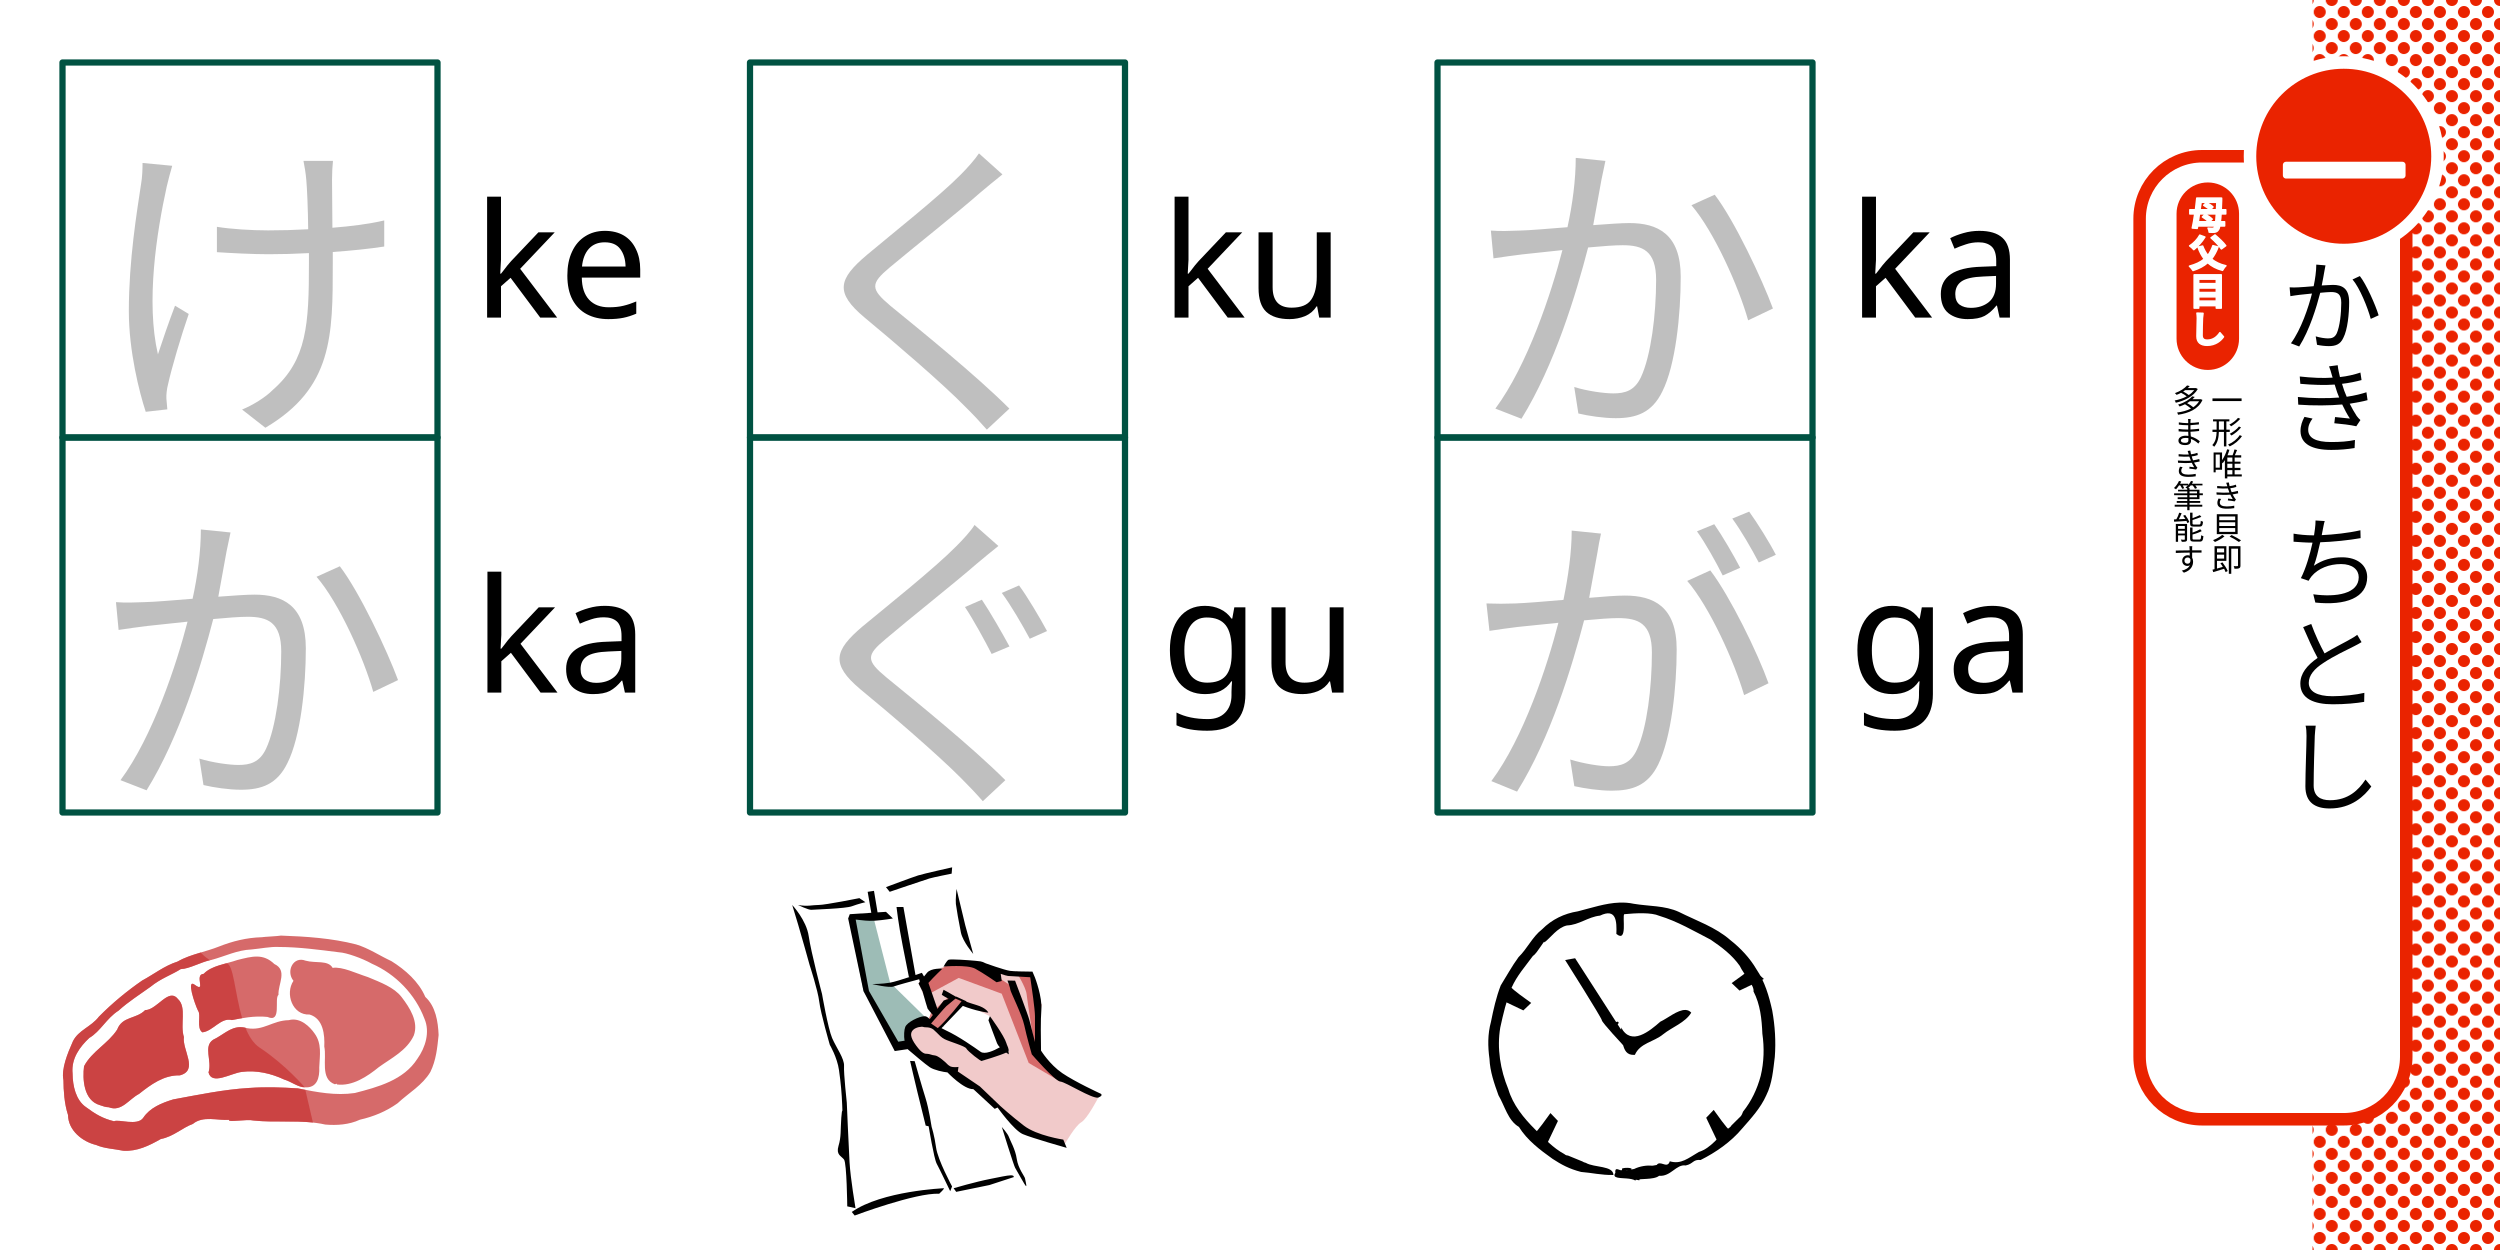
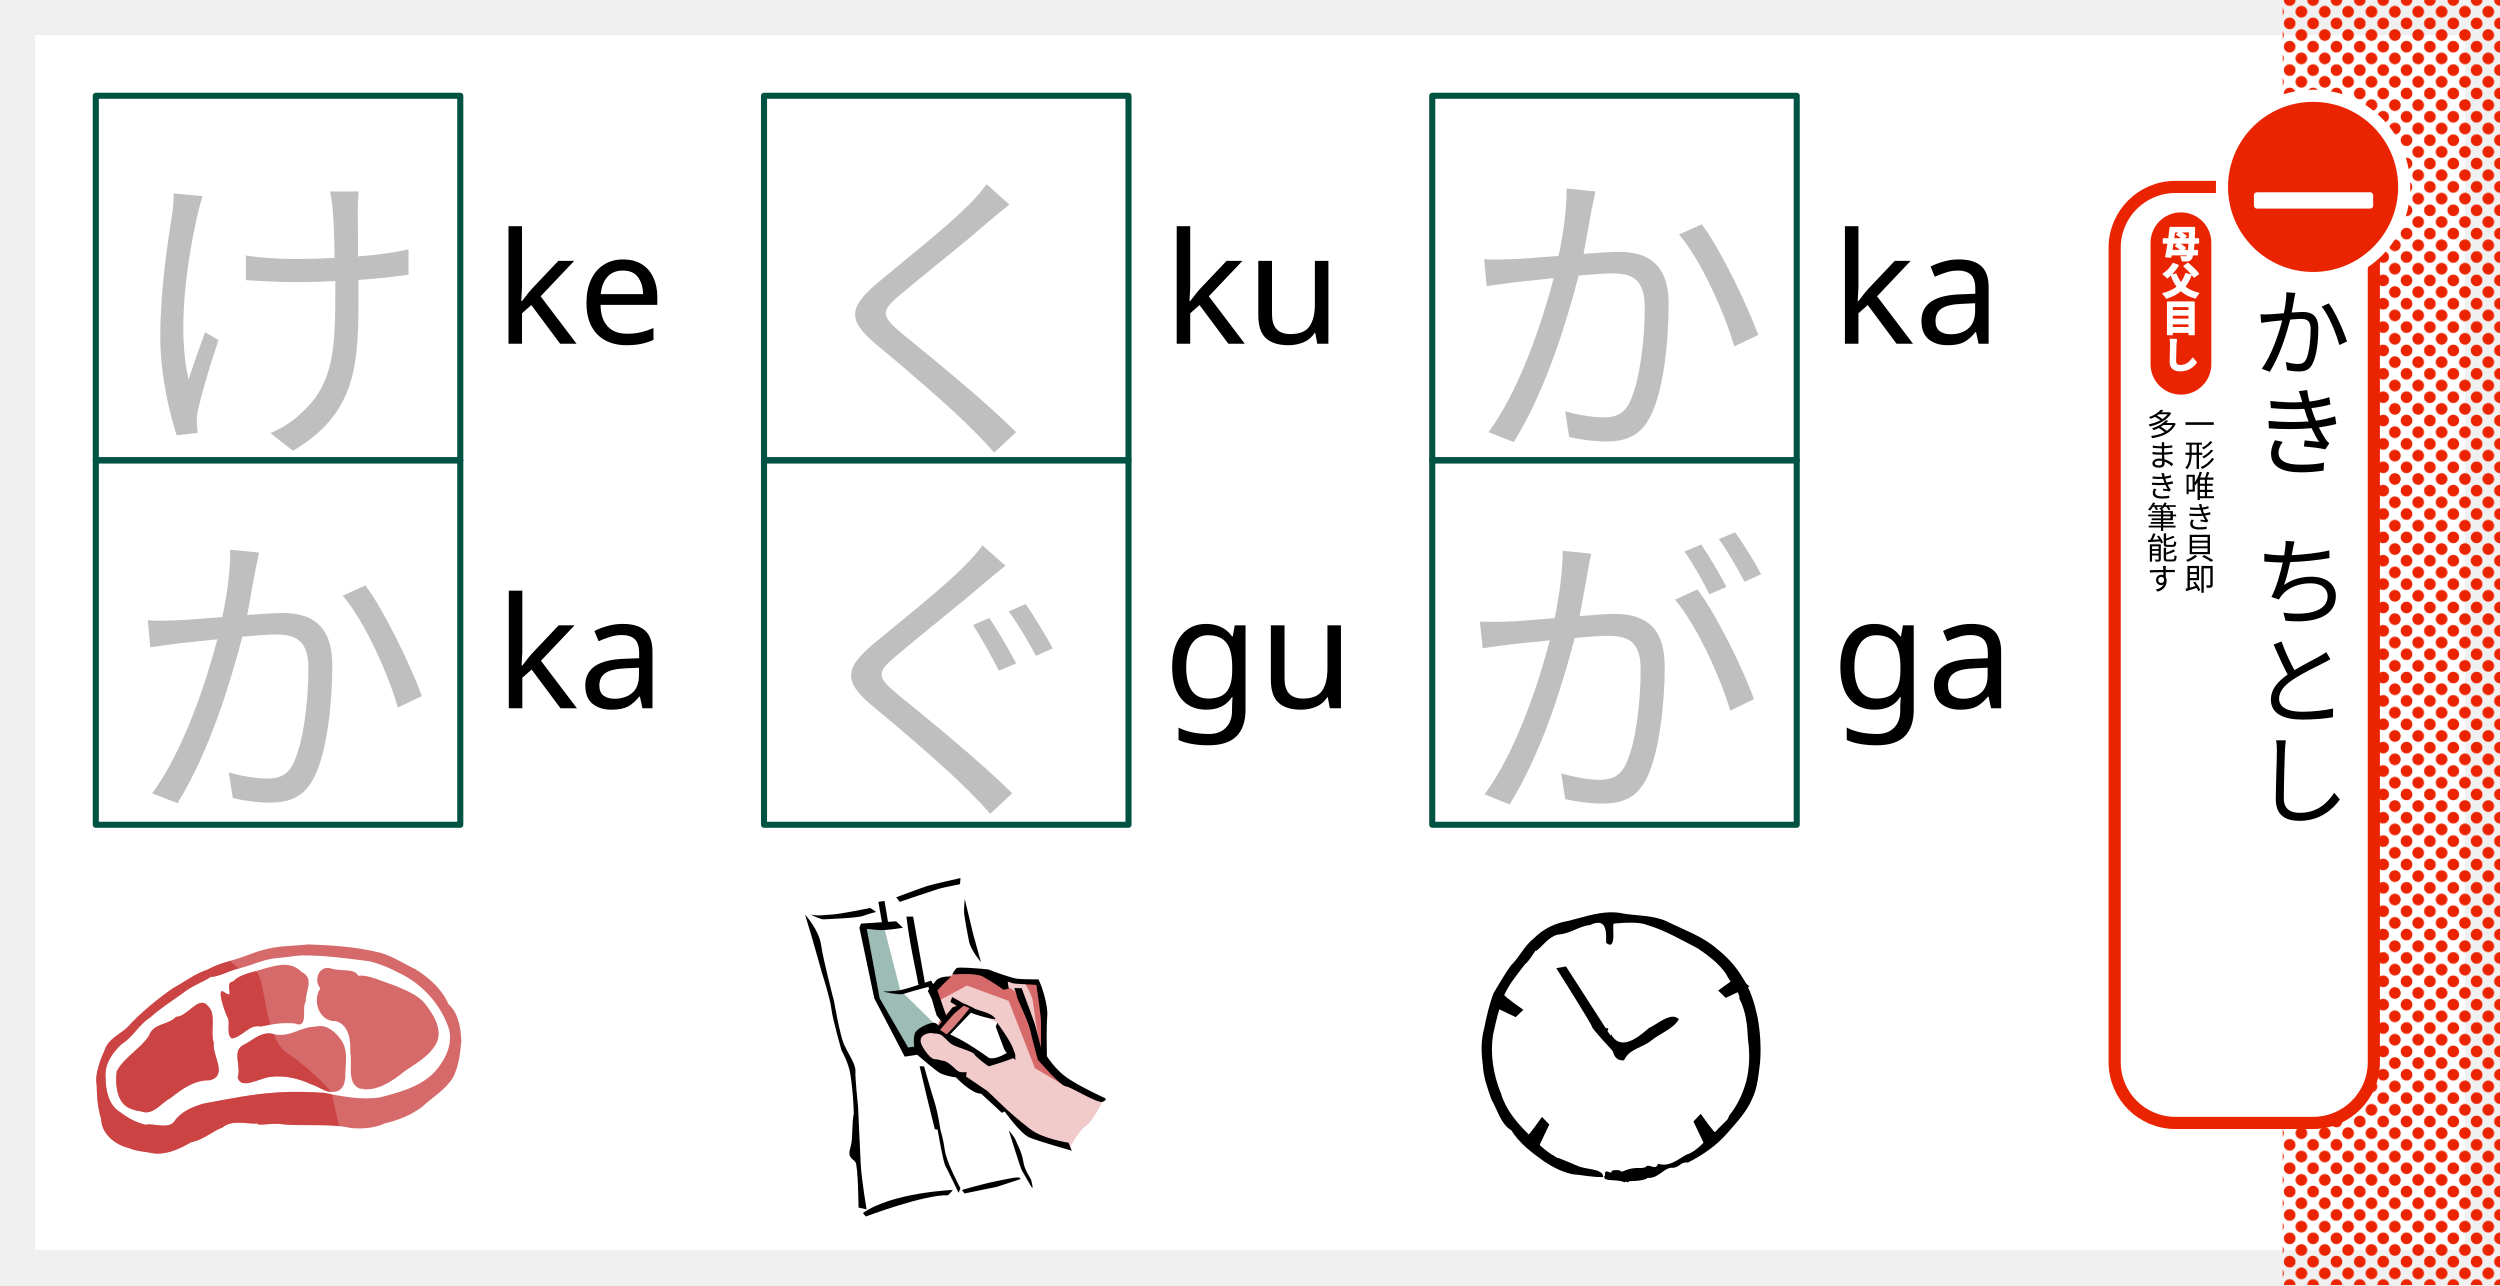
- <svg xmlns="http://www.w3.org/2000/svg" xmlns:xlink="http://www.w3.org/1999/xlink" width="208mm" height="104mm" viewBox="0 0 208 104" version="1.1" id="svg1" xml:space="preserve">
+ <svg xmlns="http://www.w3.org/2000/svg" xmlns:xlink="http://www.w3.org/1999/xlink" width="214mm" height="110mm" viewBox="-3 -3 214 110" version="1.1" id="svg1" xml:space="preserve">
  <defs id="defs1">
    <pattern xlink:href="#halftones" preserveAspectRatio="xMidYMid" id="pattern48" patternTransform="scale(0.2)" x="0" y="0" />
    <pattern patternUnits="userSpaceOnUse" width="10" height="10" preserveAspectRatio="xMidYMid" style="fill:#ea2300" id="halftones" x="0" y="0">
      <g id="fullPattern" style="display:inline" transform="scale(0.1)">
        <circle style="fill-opacity:1;stroke:none;paint-order:markers fill stroke;stop-color:#000000" id="circle10" cx="50" cy="50" r="25" />
        <path id="circle37" style="paint-order:markers fill stroke" d="M 25,0 A 25,25 0 0 1 0,25 25,25 0 0 1 -25,0 25,25 0 0 1 0,-25 25,25 0 0 1 25,0 Z" />
        <path id="circle39" style="paint-order:markers fill stroke" d="M 125,0 A 25,25 0 0 1 100,25 25,25 0 0 1 75,0 25,25 0 0 1 100,-25 25,25 0 0 1 125,0 Z" />
        <path id="circle43" style="paint-order:markers fill stroke" d="M 25,100 A 25,25 0 0 1 0,125 25,25 0 0 1 -25,100 25,25 0 0 1 0,75 25,25 0 0 1 25,100 Z" />
        <path id="circle45" style="paint-order:markers fill stroke" d="m 125,100 a 25,25 0 0 1 -25,25 25,25 0 0 1 -25,-25 25,25 0 0 1 25,-25 25,25 0 0 1 25,25 z" />
      </g>
    </pattern>
    <clipPath clipPathUnits="userSpaceOnUse" id="clipPath52">
      <path id="path52" style="stroke-width:0.1;stroke-linecap:square;paint-order:markers fill stroke;stop-color:#000000" d="m -880.828,-187.298 h 1640.84 v 73.282 h -1640.84 z" />
    </clipPath>
  </defs>
  <g id="layer2">
    <rect style="font-variation-settings:normal;opacity:1;fill:#ffffff;fill-opacity:1;stroke:none;stroke-width:0.13;stroke-linecap:butt;stroke-linejoin:miter;stroke-miterlimit:4;stroke-dasharray:none;stroke-dashoffset:0;stroke-opacity:1" id="rect68" width="208" height="104" x="0" y="0" ry="0" rx="0" />
    <g id="g1" transform="translate(0.5291666,3.000395)">
      <path style="fill:#005242;fill-opacity:0.385;stroke-width:2.696;stroke-linecap:round;paint-order:stroke markers fill" d="m 72.213,73.608 1.317,5.152 2.843,2.786 -1.294,1.26 -0.35,0.779 -0.278,0.781 -3.135,-4.901 -1.212,-6.228 z" id="path656" />
      <path id="path657" style="fill:#c83737;fill-opacity:0.265;stroke-width:1.46;stroke-linecap:round;paint-order:stroke markers fill" d="m 79.46,77.095 c -0.462,0.013 -0.964,0.103 -1.484,0.32 -2.08,0.868 -2.08,1.412 -2.08,1.412 l 1.04,2.423 1.533,-1.39 3.352,1.685 1.565,2.901 -2.223,0.821 -1.4,-1.584 -2.33,-0.749 -0.834,-0.78 -1.141,0.162 -0.757,0.981 1.507,1.624 1.228,0.432 2.466,1.843 2.569,1.946 2.197,1.946 3.411,1.069 c 0,0 0.84,-1.488 1.352,-1.784 0.513,-0.297 1.417,-2.051 1.417,-2.051 0,0 -3.778,-1.836 -4.655,-2.72 -0.201,-0.202 -0.402,-0.59 -0.594,-1.067 l 0.516,-3.94 -0.768,-2.512 -2.028,0.115 -1.108,-0.458 -0.05,0.155 -0.302,-0.183 c 0,0 -1.014,-0.655 -2.399,-0.616 z" />
      <path style="fill:#c83737;fill-opacity:0.651;stroke-width:1.46;stroke-linecap:round;paint-order:stroke markers fill" d="m 76.599,82.155 2.442,-2.199 -0.572,-0.094 -1.533,1.39 z" id="path658" />
      <path id="path659" style="fill:#c83737;fill-opacity:0.651;stroke-width:1.46;stroke-linecap:round;paint-order:stroke markers fill" d="m 81.482,77.148 -3.181,0.124 -1.698,1.174 0.161,1.253 2.473,-1.338 3.577,1.315 1.383,3.549 0.864,2.214 2.629,1.546 -2.109,-2.631 -2.049,-5.371 -1.42,-0.931 -1.47,-0.45 z m 4.099,7.206 0.266,-1.708 0.269,-2.052 -0.768,-2.512 -1.341,-0.248 c 0,0 0.821,1.296 0.878,1.881 0.057,0.585 0.697,4.64 0.697,4.64 z m -6.992,-4.493 -1.87,2.294 0.677,0.635 2.198,-2.49 z" />
      <path id="path660" style="fill:#000000;fill-opacity:1;stroke-width:1.46;stroke-linecap:round;paint-order:stroke markers fill" d="m 78.69,69.161 c 0,0 -2.361,0.526 -2.834,0.675 -0.472,0.148 -2.672,0.972 -2.672,0.972 l 0.31,0.391 c 0,0 2.928,-0.999 3.292,-1.107 0.364,-0.108 1.862,-0.405 1.862,-0.405 z m 0.364,1.795 c 0,0 -0.094,0.918 -0.054,1.255 0.04,0.338 0.256,1.605 0.418,2.374 0.162,0.769 1.026,1.781 1.026,1.781 l -0.661,-2.375 z m -6.868,0.162 -0.526,0.081 0.303,1.745 -1.792,0.117 -0.134,0.357 1.279,6.049 2.244,4.306 0.352,0.675 1.079,-0.16 c 0.015,0.017 0.03,0.032 0.046,0.046 0.382,0.324 1.431,1.221 1.794,1.46 0.363,0.239 1.135,0.401 1.469,0.429 0,0 1.355,1.431 2.156,1.393 l 1.775,1.641 0.239,-0.114 c 0,0 1.345,1.889 2.095,2.214 0.75,0.324 3.654,1.145 3.654,1.145 l -0.282,-0.687 c 0,0 -2.195,-0.324 -3.282,-1.164 -1.088,-0.84 -1.946,-1.622 -1.946,-1.622 l -1.695,-1.62 c -0.011,-0.013 -0.023,-0.021 -0.023,-0.021 l -1.828,-1.239 0.053,-0.383 c 0,0 -0.4,0.076 -0.687,-0.046 l -0.172,-0.116 c -0.258,-0.277 -0.84,-0.773 -1.107,-0.792 -0.267,-0.019 -0.429,-0.134 -0.63,-0.134 -0.2,0 -0.42,-3.3e-5 -0.926,-0.687 -0.506,-0.687 -0.506,-1.05 -0.258,-1.298 0.248,-0.248 0.754,-0.305 0.868,-0.248 0.114,0.057 0.496,-0.038 0.811,0.2 l 0.315,0.291 c 0.183,0.187 0.368,0.385 0.629,0.52 0.407,0.21 1.717,0.573 1.813,0.782 0.095,0.21 1.25,1.126 1.288,1.03 0.001,-4.2e-4 1.48,-0.441 2.025,-0.693 0.128,0.089 0.219,0.144 0.219,0.144 0,0 -0.002,-0.079 -0.034,-0.252 0.007,-0.007 0.011,-0.013 0.013,-0.019 0.041,-0.133 -0.092,-0.442 -0.157,-0.579 -0.006,-0.022 -0.013,-0.045 -0.02,-0.068 -0.19,-0.646 -1.375,-2.255 -1.375,-2.255 l -0.121,0.339 c 0,0 0.54,1.479 0.715,1.916 0.045,0.111 0.13,0.226 0.233,0.334 -0.509,0.288 -1.249,0.621 -1.603,0.373 h -1.16e-4 c -0.497,-0.353 -1.815,-1.287 -2.88,-1.778 -0.136,-0.063 -0.258,-0.125 -0.369,-0.187 l 0.133,-0.139 c 0.023,0.025 0.036,0.04 0.036,0.04 0,0 -0.007,-0.02 -0.019,-0.057 l 1.623,-1.698 c 0.115,0.046 0.233,0.09 0.352,0.131 1.106,0.378 1.768,0.432 1.768,0.432 0,0 -0.135,-0.381 -0.985,-0.634 -0.331,-0.099 -0.616,-0.192 -0.856,-0.281 l 0.03,-0.025 -0.861,-0.396 -0.033,0.01 C 78.681,79.726 77.976,79.348 77.976,79.348 l -0.15,0.418 c 0,0 0.221,0.149 0.57,0.347 l -0.405,0.127 -0.526,0.7 c -0.057,-0.165 -0.111,-0.321 -0.158,-0.454 -0.164,-0.467 -0.438,-1.26 -0.592,-1.708 0.486,-0.55 1.164,-1.183 1.164,-1.183 0,0 -0.933,-0.081 -1.282,0.343 -0.084,0.102 -0.168,0.207 -0.248,0.306 l -0.178,-0.306 c 0,0 -0.217,0.077 -0.531,0.184 l -1.006,-5.661 h -0.573 c 0,0 0.153,1.412 0.515,3.225 0.363,1.813 0.515,2.595 0.515,2.595 l 0.08,-0.003 c -0.598,0.198 -1.306,0.42 -1.645,0.48 -0.649,0.114 -1.488,0.115 -1.488,0.115 0,0 1.412,0.343 1.794,0.2 0.27,-0.101 1.448,-0.422 2.114,-0.601 0.016,0.059 0.036,0.13 0.058,0.21 -0.069,0.089 -0.111,0.144 -0.111,0.144 l 0.336,0.664 c 0.185,0.657 0.383,1.352 0.418,1.426 0.025,0.053 0.21,0.273 0.436,0.531 l -0.259,0.346 c -0.164,-0.158 -0.276,-0.254 -0.453,-0.246 -0.429,0.019 -1.422,0.487 -1.584,0.897 -0.093,0.235 -0.123,0.715 -0.06,1.142 l -0.521,0.083 -2.437,-4.222 -1.105,-5.938 c 0.479,0.062 1.125,0.128 1.548,0.099 0.742,-0.052 1.546,-0.191 1.546,-0.191 l -0.574,-0.553 -0.7,0.045 z m -1.214,0.607 c 0,0 -2.834,0.567 -3.373,0.567 -0.54,0 -0.931,0.149 -1.741,0 0,0 0.891,0.431 1.12,0.404 0.229,-0.027 2.834,-0.095 3.373,-0.297 0.54,-0.202 1.12,-0.337 1.12,-0.337 z m -5.59,0.567 c 0,0 0.305,1.03 0.496,1.641 0.191,0.611 0.954,3.359 0.954,3.359 0,0 0.687,2.099 0.802,3.053 0.114,0.954 0.878,3.588 0.878,3.588 0,0 0.611,1.031 0.763,2.099 0.153,1.069 0.229,1.947 0.267,2.901 0.038,0.954 4.8e-5,-9.2e-5 -0.076,1.069 -0.076,1.069 2.7e-5,1.565 -0.229,2.328 -0.229,0.763 0.229,0.84 0.458,1.145 0.229,0.305 0.267,3.893 0.267,3.893 l 0.687,0.153 c 0,0 -0.42,-2.481 -0.496,-3.817 -0.076,-1.336 -0.229,-4.962 -0.229,-4.962 0,0 -0.267,-2.443 -0.229,-3.053 0.038,-0.611 -0.649,-1.527 -0.992,-2.324 -0.343,-0.797 -0.84,-3.668 -0.84,-3.668 0,0 -0.916,-3.473 -1.107,-4.809 -0.191,-1.336 -1.374,-2.595 -1.374,-2.595 z m 13.418,4.535 c -0.218,-0.003 -0.373,0.004 -0.413,0.026 -0.162,0.086 -0.41,0.563 -0.41,0.563 0,0 1.966,-0.175 2.624,0.175 0.658,0.35 1.784,1.132 1.784,1.132 l 0.429,-0.105 -0.084,-0.596 c 0.279,0.096 0.531,0.176 0.589,0.176 0.104,0 1.247,0.07 1.867,0.109 0.131,0.871 0.395,2.693 0.395,3.24 v 2.148 c -0.189,-0.723 -0.421,-1.614 -0.467,-1.823 -0.08,-0.364 -1.189,-3.279 -1.189,-3.279 l -0.634,-0.014 c 0,0 0.24,0.621 0.24,0.769 0,0.148 0.974,2.07 1.163,2.969 0.189,0.899 0.621,2.402 0.621,2.402 0,0 1.916,2.226 2.375,2.267 0.459,0.04 2.618,1.444 3.158,1.336 0.54,-0.229 0.121,-0.364 0.121,-0.364 0,0 -2.051,-0.945 -3.117,-1.673 -1.065,-0.728 -1.767,-1.876 -1.768,-1.877 -0.018,-0.902 -0.04,-2.591 0.027,-3.372 0.094,-1.093 -0.531,-2.704 -0.531,-2.704 v -1.18e-4 l -0.21,-0.496 c 0,0 -0.101,1.85e-4 -0.257,-8.4e-4 -0.425,-0.003 -1.262,-0.014 -1.604,-0.06 -0.467,-0.063 -2.028,-0.626 -2.028,-0.626 -0.16,-0.084 -0.308,-0.145 -0.424,-0.162 -0.386,-0.057 -1.605,-0.152 -2.258,-0.16 z m 0.171,3.254 0.502,0.219 c 0,0 -1.22,1.572 -1.977,2.24 l -0.56,-0.384 c 0,0 1.14,-1.331 1.268,-1.446 0.128,-0.115 0.766,-0.628 0.766,-0.628 z m -3.781,5.188 c 0,0 0.439,1.908 0.611,2.595 0.172,0.687 0.687,2.786 0.687,2.786 l 0.248,0.057 c 3.42e-4,0.002 0.439,2.691 0.668,3.11 0.229,0.42 1.124,2.29 1.124,2.29 l 0.155,-0.398 c 0,0 -1.187,-2.193 -1.329,-3.225 -0.142,-1.032 -0.37,-1.72 -0.37,-1.72 0,0 -0.229,-1.527 -0.515,-2.424 -0.286,-0.897 -0.897,-3.053 -0.897,-3.053 z m 7.633,5.496 c 0,0 1.011,3.263 1.107,3.397 0.095,0.134 0.859,1.565 0.916,1.527 0.057,-0.038 -0.076,-0.496 -0.095,-0.649 -0.019,-0.153 -0.573,-0.821 -0.687,-1.622 -0.114,-0.801 -0.553,-1.527 -0.649,-1.813 -0.095,-0.286 -0.592,-0.84 -0.592,-0.84 z m 0.728,4.022 c -0.314,0.008 -0.893,0.144 -1.677,0.296 -1.255,0.243 -3.063,0.777 -3.063,0.777 l 0.216,0.302 2.766,-0.567 c 0.472,-0.148 2.024,-0.661 2.024,-0.661 0.015,-0.111 -0.078,-0.152 -0.266,-0.148 z m -5.537,1.073 c 0,0 -5.164,0.211 -7.677,1.975 l 0.243,0.297 c 0,0 5.087,-1.91 7.033,-1.814 0.401,-0.363 0.401,-0.458 0.401,-0.458 z" />
    </g>
    <path style="fill:#c83636;fill-opacity:0.741;stroke-width:0.465" d="m 16.835,85.891 c 0.88,-0.089 1.538,-1.264 2.461,-1.021 0.806,-0.16 1.868,-0.376 2.955,-0.261 1.225,0.538 0.539,-1.539 0.92,-1.84 -0.053,-0.883 0.781,-2.033 -0.344,-2.562 -0.939,-0.905 -1.854,-0.639 -3.074,-0.336 -0.967,0.338 -2.157,0.465 -2.812,1.153 -0.816,0.042 0.252,1.638 -0.743,0.907 -0.71,-0.531 -0.008,1.576 0.285,2.173 0.263,0.325 -0.161,1.44 0.352,1.786 z m 11.192,4.336 c 1.306,0.164 2.536,-0.665 3.496,-1.445 1.033,-0.747 2.331,-1.376 2.907,-2.634 0.414,-1.135 -0.335,-2.305 -1.022,-3.198 -0.622,-0.806 -1.752,-1.218 -2.797,-1.656 -0.946,-0.296 -2.129,-0.892 -2.935,-0.766 -0.383,-0.673 -1.417,-0.363 -2.255,-0.601 -1.025,-0.398 -1.652,0.884 -1.005,1.676 -0.72,1.079 -0.079,2.883 1.342,2.806 1.146,0.338 1.268,1.701 1.222,2.667 0.221,1.019 -0.365,2.685 0.876,3.135 6.3e-4,0.029 0.228,-0.122 0.17,0.016 z m -2.67,0.238 c 1.018,0.078 1.245,-0.791 1.206,-1.672 0.046,-1.03 0.226,-1.975 -0.4,-2.821 -0.347,-0.499 -1.155,-1.365 -2.135,-1.095 -1.37,0.027 -2.099,0.91 -3.474,0.668 -1.182,-0.371 -1.887,0.527 -2.814,0.956 -0.859,0.557 -0.077,1.761 -0.392,2.724 0.271,1.095 1.863,0.064 2.776,-0.043 1.223,-0.158 2.433,0.128 3.521,0.636 0.584,0.17 1.168,0.649 1.71,0.647 z M 9.05,92.124 c 1.056,0.418 1.685,-0.684 2.519,-1.11 1.004,-0.792 2.054,-1.571 3.397,-1.543 1.576,-0.419 0.186,-2.111 0.334,-3.189 -0.33,-1.029 0.247,-2.463 -0.478,-3.144 -0.788,-1.028 -1.747,0.901 -2.749,0.904 -0.727,0.754 -1.903,0.494 -2.325,1.623 -0.75,1.158 -2.121,1.82 -2.756,3.047 -0.136,1.037 -0.049,2.857 1.327,3.239 0.235,0.087 0.477,0.171 0.731,0.174 z m 0.44,1.165 C 8.583,93.069 7.958,92.715 7.129,92.094 6.314,91.517 6.047,90.358 6.039,89.319 5.915,88.062 6.644,87.096 7.427,86.358 8.366,85.807 8.857,84.724 9.864,84.084 10.683,83.337 11.657,82.727 12.521,82.103 c 0.857,-0.702 1.771,-0.998 2.516,-1.473 0.724,-0.017 1.755,-0.628 2.555,-0.764 1.147,-0.308 2.141,-0.822 3.325,-0.87 0.764,-0.067 1.569,-0.245 2.28,-0.208 1.678,0.004 3.356,0.234 5.024,0.444 0.6,0.03 1.914,0.496 2.716,0.946 1.985,0.872 3.614,2.552 4.376,4.576 0.476,1.094 0.094,2.384 -0.589,3.339 -1.133,1.777 -3.288,2.351 -5.2,2.845 -1.592,0.237 -3.178,-0.069 -4.739,-0.386 -1.323,-0.087 -2.696,-0.134 -4.056,-0.035 -2.13,0.127 -4.225,0.569 -6.319,0.954 -0.946,0.288 -1.939,0.691 -2.488,1.524 -0.477,0.718 -2.065,0.091 -2.432,0.294 z m 0.764,2.452 c 1.155,0.074 2.157,-0.426 3.13,-0.977 1.024,-0.186 1.809,-0.949 2.66,-1.254 0.852,-0.704 2.066,-0.27 3.014,-0.34 -0.145,0.241 1.485,-0.08 2.043,0.058 1.985,0.21 3.997,-0.104 5.96,0.335 0.938,0.082 1.976,0.018 2.885,-0.404 1.135,-0.258 2.181,-0.688 3.132,-1.366 0.923,-0.864 2.075,-1.498 2.733,-2.613 0.47,-0.977 0.568,-1.958 0.682,-3.065 -0.048,-1.114 -0.242,-2.381 -1.108,-3.171 -0.538,-1.266 -1.657,-2.252 -2.819,-2.978 -0.978,-0.451 -1.868,-1.068 -2.929,-1.389 -2.043,-0.524 -4.161,-0.661 -6.264,-0.736 -0.225,0.049 -1.39,0.098 -1.595,0.136 -1.255,0.035 -2.424,0.326 -3.586,0.785 -1.056,0.424 -2.404,0.648 -3.428,1.243 -1.08,0.343 -1.981,1.063 -2.942,1.578 -1.279,0.884 -2.49,1.887 -3.589,2.999 -0.65,0.855 -1.695,1.111 -2.164,2.046 -0.461,1.036 -0.98,2.32 -0.791,3.234 0.005,0.836 0.071,1.966 0.382,2.907 0.016,1.281 1.189,2.217 2.336,2.492 0.691,0.303 1.499,0.322 2.258,0.48 z" id="path671" />
    <path id="path673" style="fill:#c83636;fill-opacity:0.741;stroke-width:1.253;stroke-linecap:round;paint-order:stroke markers fill" d="m 16.697,79.25 c -0.674,0.202 -1.355,0.42 -1.933,0.756 -1.08,0.343 -1.981,1.063 -2.942,1.578 -1.279,0.884 -2.49,1.887 -3.589,2.999 -0.65,0.855 -1.695,1.111 -2.164,2.046 -0.461,1.036 -0.98,2.32 -0.791,3.234 0.005,0.836 0.071,1.966 0.382,2.907 0.016,1.281 1.189,2.217 2.336,2.492 0.691,0.303 1.499,0.322 2.258,0.48 1.155,0.074 2.157,-0.426 3.13,-0.977 1.024,-0.186 1.809,-0.949 2.66,-1.254 0.852,-0.704 2.066,-0.27 3.014,-0.34 -0.145,0.241 1.485,-0.08 2.043,0.058 1.641,0.174 3.3,-0.011 4.935,0.168 l -0.63,-2.719 c -0.208,-0.04 -0.415,-0.082 -0.622,-0.124 -1.323,-0.087 -2.696,-0.134 -4.056,-0.035 -2.13,0.127 -4.225,0.569 -6.32,0.954 -0.946,0.288 -1.939,0.691 -2.488,1.523 -0.477,0.718 -2.065,0.091 -2.432,0.294 C 8.583,93.069 7.958,92.715 7.129,92.094 6.315,91.517 6.047,90.358 6.039,89.319 5.915,88.062 6.644,87.096 7.427,86.358 8.366,85.807 8.857,84.724 9.864,84.084 c 0.818,-0.748 1.793,-1.357 2.656,-1.981 0.857,-0.702 1.771,-0.998 2.516,-1.473 0.687,-0.016 1.652,-0.568 2.433,-0.74 C 17.017,79.611 16.697,79.25 16.697,79.25 Z m 2.131,0.902 c -0.02,-6e-6 -0.04,0.003 -0.06,0.008 -0.015,0.004 -0.031,0.008 -0.046,0.013 -0.681,0.187 -1.347,0.397 -1.78,0.852 -0.816,0.042 0.252,1.638 -0.743,0.907 -0.71,-0.531 -0.009,1.576 0.285,2.173 0.263,0.325 -0.161,1.44 0.352,1.786 0.88,-0.089 1.538,-1.264 2.461,-1.021 0.26,-0.052 0.547,-0.109 0.853,-0.159 -0.617,-2.074 -0.714,-4.558 -1.321,-4.558 z m -4.546,2.684 c -0.669,0.025 -1.426,1.203 -2.209,1.205 -0.727,0.754 -1.903,0.494 -2.325,1.623 -0.75,1.158 -2.121,1.82 -2.756,3.047 -0.136,1.037 -0.048,2.857 1.327,3.238 0.235,0.087 0.477,0.171 0.731,0.174 1.056,0.418 1.685,-0.684 2.519,-1.11 1.004,-0.792 2.054,-1.571 3.397,-1.543 1.576,-0.419 0.186,-2.112 0.334,-3.189 -0.33,-1.029 0.246,-2.463 -0.478,-3.144 -0.172,-0.225 -0.353,-0.308 -0.54,-0.301 z m 5.747,2.622 c -0.883,-0.012 -1.507,0.682 -2.288,1.044 -0.859,0.557 -0.077,1.761 -0.392,2.724 0.271,1.095 1.863,0.064 2.776,-0.043 1.223,-0.158 2.433,0.128 3.521,0.636 0.584,0.17 1.168,0.649 1.71,0.647 -2.84e-4,-3.4e-4 -1.587,-1.878 -3.748,-3.302 -0.52,-0.343 -0.898,-0.944 -1.185,-1.654 -0.138,-0.034 -0.269,-0.05 -0.396,-0.051 z" />
  </g>
  <g id="layer1">
    <text xml:space="preserve" style="font-style:normal;font-variant:normal;font-weight:normal;font-stretch:normal;font-size:26.458px;line-height:1.5;font-family:'Source Han Sans K VF';-inkscape-font-specification:'Source Han Sans K VF';text-decoration-color:#000000;letter-spacing:0px;word-spacing:-3.572px;white-space:pre;opacity:1;fill:#000000;stroke:#a9a9a9;stroke-width:0.5;stroke-linecap:square;stroke-linejoin:round" x="3.338" y="93.921" id="text3">
-       <tspan id="tspan3" style="font-style:normal;font-variant:normal;font-weight:normal;font-stretch:normal;font-size:26.458px;font-family:'Source Han Sans K VF';-inkscape-font-specification:'Source Han Sans K VF';fill:#000000;stroke:none;stroke-width:0.5" x="3.338" y="93.921" />
+       <tspan id="tspan3" style="font-style:normal;font-variant:normal;font-weight:normal;font-stretch:normal;font-size:26.458px;font-family:'Source Han Sans K VF';-inkscape-font-specification:'Source Han Sans K VF';fill:#000000;stroke:none;stroke-width:0.5" x="3.338" y="121.367" />
    </text>
    <text xml:space="preserve" style="font-weight:bold;font-size:26.458px;line-height:1.5;font-family:Tahoma;-inkscape-font-specification:'Tahoma Bold';text-decoration-color:#000000;letter-spacing:0px;word-spacing:-3.572px;white-space:pre;opacity:0.5;fill:#808080;stroke:#a9a9a9;stroke-width:0.5;stroke-linecap:square;stroke-linejoin:round" x="64.778" y="34.028" id="text8">
      <tspan id="tspan8" style="font-style:normal;font-variant:normal;font-weight:normal;font-stretch:normal;font-size:26.458px;font-family:linzklar_cumamuka;-inkscape-font-specification:linzklar_cumamuka;stroke:none;stroke-width:0.5" x="64.778" y="34.028">く</tspan>
    </text>
    <text xml:space="preserve" style="font-weight:bold;font-size:26.458px;line-height:1.5;font-family:Tahoma;-inkscape-font-specification:'Tahoma Bold';text-decoration-color:#000000;letter-spacing:0px;word-spacing:-3.572px;white-space:pre;opacity:0.5;fill:#808080;stroke:#a9a9a9;stroke-width:0.5;stroke-linecap:square;stroke-linejoin:round" x="64.786" y="64.942" id="text10">
      <tspan id="tspan10" style="font-style:normal;font-variant:normal;font-weight:normal;font-stretch:normal;font-size:26.458px;font-family:linzklar_cumamuka;-inkscape-font-specification:linzklar_cumamuka;stroke:none;stroke-width:0.5" x="64.786" y="64.942">ぐ</tspan>
    </text>
    <text xml:space="preserve" style="font-weight:bold;font-size:13.229px;line-height:1.5;font-family:Tahoma;-inkscape-font-specification:'Tahoma Bold';text-decoration-color:#000000;letter-spacing:0px;word-spacing:-3.572px;white-space:pre;fill:#808080;stroke:#a9a9a9;stroke-width:0.5;stroke-linecap:square;stroke-linejoin:round" x="96.601" y="26.428" id="text12">
      <tspan id="tspan12" style="font-style:normal;font-variant:normal;font-weight:normal;font-stretch:normal;font-size:13.229px;font-family:linzklar_rounded;-inkscape-font-specification:linzklar_rounded;fill:#000000;stroke:none;stroke-width:0.5" x="96.601" y="26.428">ku</tspan>
    </text>
    <text xml:space="preserve" style="font-weight:bold;font-size:13.229px;line-height:1.5;font-family:Tahoma;-inkscape-font-specification:'Tahoma Bold';text-decoration-color:#000000;letter-spacing:0px;word-spacing:-3.572px;white-space:pre;fill:#808080;stroke:#a9a9a9;stroke-width:0.5;stroke-linecap:square;stroke-linejoin:round" x="96.601" y="57.627" id="text13">
      <tspan id="tspan13" style="font-style:normal;font-variant:normal;font-weight:normal;font-stretch:normal;font-size:13.229px;font-family:linzklar_rounded;-inkscape-font-specification:linzklar_rounded;fill:#000000;stroke:none;stroke-width:0.5" x="96.601" y="57.627">gu</tspan>
    </text>
    <text xml:space="preserve" style="font-weight:bold;font-size:26.458px;line-height:1.5;font-family:Tahoma;-inkscape-font-specification:'Tahoma Bold';text-decoration-color:#000000;letter-spacing:0px;word-spacing:-3.572px;white-space:pre;opacity:0.5;fill:#808080;stroke:#a9a9a9;stroke-width:0.5;stroke-linecap:square;stroke-linejoin:round" x="7.578" y="34.028" id="text15">
      <tspan id="tspan15" style="font-style:normal;font-variant:normal;font-weight:normal;font-stretch:normal;font-size:26.458px;font-family:linzklar_cumamuka;-inkscape-font-specification:linzklar_cumamuka;stroke:none;stroke-width:0.5" x="7.578" y="34.028">け</tspan>
    </text>
    <rect style="fill:none;stroke:#005242;stroke-width:0.52;stroke-linecap:square;stroke-linejoin:round;stroke-dasharray:none;stroke-opacity:1" id="rect15" width="31.2" height="31.2" x="5.2" y="5.2" />
    <text xml:space="preserve" style="font-weight:bold;font-size:26.458px;line-height:1.5;font-family:Tahoma;-inkscape-font-specification:'Tahoma Bold';text-decoration-color:#000000;letter-spacing:0px;word-spacing:-3.572px;white-space:pre;opacity:0.5;fill:#808080;stroke:#a9a9a9;stroke-width:0.5;stroke-linecap:square;stroke-linejoin:round" x="7.585" y="64.942" id="text17">
      <tspan id="tspan17" style="font-style:normal;font-variant:normal;font-weight:normal;font-stretch:normal;font-size:26.458px;font-family:linzklar_cumamuka;-inkscape-font-specification:linzklar_cumamuka;stroke:none;stroke-width:0.5" x="7.585" y="64.942">か</tspan>
    </text>
    <text xml:space="preserve" style="font-weight:bold;font-size:13.229px;line-height:1.5;font-family:Tahoma;-inkscape-font-specification:'Tahoma Bold';text-decoration-color:#000000;letter-spacing:0px;word-spacing:-3.572px;white-space:pre;fill:#808080;stroke:#a9a9a9;stroke-width:0.5;stroke-linecap:square;stroke-linejoin:round" x="39.401" y="26.428" id="text19">
      <tspan id="tspan19" style="font-style:normal;font-variant:normal;font-weight:normal;font-stretch:normal;font-size:13.229px;font-family:linzklar_rounded;-inkscape-font-specification:linzklar_rounded;fill:#000000;stroke:none;stroke-width:0.5" x="39.401" y="26.428">ke</tspan>
    </text>
    <text xml:space="preserve" style="font-weight:bold;font-size:13.229px;line-height:1.5;font-family:Tahoma;-inkscape-font-specification:'Tahoma Bold';text-decoration-color:#000000;letter-spacing:0px;word-spacing:-3.572px;white-space:pre;fill:#808080;stroke:#a9a9a9;stroke-width:0.5;stroke-linecap:square;stroke-linejoin:round" x="39.428" y="57.627" id="text20">
      <tspan id="tspan20" style="font-style:normal;font-variant:normal;font-weight:normal;font-stretch:normal;font-size:13.229px;font-family:linzklar_rounded;-inkscape-font-specification:linzklar_rounded;fill:#000000;stroke:none;stroke-width:0.5" x="39.428" y="57.627">ka</tspan>
    </text>
-     <rect style="fill:url(#pattern48);fill-opacity:1;stroke:none;stroke-width:0.52;stroke-linecap:square;stroke-linejoin:round;stroke-dasharray:none;stroke-opacity:1" id="rect28" width="15.6" height="104" x="192.4" y="0" />
+     <rect style="fill:url(#pattern48);fill-opacity:1;stroke:none;stroke-width:0.52;stroke-linecap:square;stroke-linejoin:round;stroke-dasharray:none;stroke-opacity:1" id="rect28" width="18.6" height="110" x="192.4" y="-3" />
    <rect style="fill:none;stroke:#005242;stroke-width:0.52;stroke-linecap:square;stroke-linejoin:round;stroke-dasharray:none;stroke-opacity:1" id="rect4" width="31.2" height="31.2" x="5.2" y="36.4" />
    <rect style="fill:none;stroke:#005242;stroke-width:0.52;stroke-linecap:square;stroke-linejoin:round;stroke-dasharray:none;stroke-opacity:1" id="rect6" width="31.2" height="31.2" x="62.4" y="5.2" />
    <rect style="fill:none;stroke:#005242;stroke-width:0.52;stroke-linecap:square;stroke-linejoin:round;stroke-dasharray:none;stroke-opacity:1" id="rect7" width="31.2" height="31.2" x="62.4" y="36.4" />
    <text xml:space="preserve" style="font-weight:bold;font-size:26.458px;line-height:1.5;font-family:Tahoma;-inkscape-font-specification:'Tahoma Bold';text-decoration-color:#000000;letter-spacing:0px;word-spacing:-3.572px;white-space:pre;opacity:0.5;fill:#808080;stroke:#a9a9a9;stroke-width:0.5;stroke-linecap:square;stroke-linejoin:round" x="121.978" y="34.028" id="text14">
      <tspan id="tspan14" style="font-style:normal;font-variant:normal;font-weight:normal;font-stretch:normal;font-size:26.458px;font-family:linzklar_cumamuka;-inkscape-font-specification:linzklar_cumamuka;stroke:none;stroke-width:0.5" x="121.978" y="34.028">か</tspan>
    </text>
    <text xml:space="preserve" style="font-weight:bold;font-size:26.458px;line-height:1.5;font-family:Tahoma;-inkscape-font-specification:'Tahoma Bold';text-decoration-color:#000000;letter-spacing:0px;word-spacing:-3.572px;white-space:pre;opacity:0.5;fill:#808080;stroke:#a9a9a9;stroke-width:0.5;stroke-linecap:square;stroke-linejoin:round" x="121.986" y="64.942" id="text16">
      <tspan id="tspan16" style="font-style:normal;font-variant:normal;font-weight:normal;font-stretch:normal;font-size:26.458px;font-family:linzklar_cumamuka;-inkscape-font-specification:linzklar_cumamuka;stroke:none;stroke-width:0.5" x="121.986" y="64.942">が</tspan>
    </text>
    <text xml:space="preserve" style="font-weight:bold;font-size:13.229px;line-height:1.5;font-family:Tahoma;-inkscape-font-specification:'Tahoma Bold';text-decoration-color:#000000;letter-spacing:0px;word-spacing:-3.572px;white-space:pre;fill:#808080;stroke:#a9a9a9;stroke-width:0.5;stroke-linecap:square;stroke-linejoin:round" x="153.801" y="26.428" id="text23">
      <tspan id="tspan23" style="font-style:normal;font-variant:normal;font-weight:normal;font-stretch:normal;font-size:13.229px;font-family:linzklar_rounded;-inkscape-font-specification:linzklar_rounded;fill:#000000;stroke:none;stroke-width:0.5" x="153.801" y="26.428">ka</tspan>
    </text>
    <text xml:space="preserve" style="font-weight:bold;font-size:13.229px;line-height:1.5;font-family:Tahoma;-inkscape-font-specification:'Tahoma Bold';text-decoration-color:#000000;letter-spacing:0px;word-spacing:-3.572px;white-space:pre;fill:#808080;stroke:#a9a9a9;stroke-width:0.5;stroke-linecap:square;stroke-linejoin:round" x="153.801" y="57.627" id="text24">
      <tspan id="tspan24" style="font-style:normal;font-variant:normal;font-weight:normal;font-stretch:normal;font-size:13.229px;font-family:linzklar_rounded;-inkscape-font-specification:linzklar_rounded;fill:#000000;stroke:none;stroke-width:0.5" x="153.801" y="57.627">ga</tspan>
    </text>
    <rect style="fill:none;stroke:#005242;stroke-width:0.52;stroke-linecap:square;stroke-linejoin:round;stroke-dasharray:none;stroke-opacity:1" id="rect24" width="31.2" height="31.2" x="119.6" y="5.2" />
    <rect style="fill:none;stroke:#005242;stroke-width:0.52;stroke-linecap:square;stroke-linejoin:round;stroke-dasharray:none;stroke-opacity:1" id="rect25" width="31.2" height="31.2" x="119.6" y="36.4" />
    <rect style="opacity:1;fill:#ffffff;fill-opacity:1;stroke:#ea2300;stroke-width:1.04;stroke-linecap:square;stroke-linejoin:round;stroke-dasharray:none;stroke-opacity:1" id="rect57" width="22.184" height="80.123" x="178.016" y="13" ry="5.2" rx="5.2" />
    <circle style="opacity:1;fill:#ea2300;fill-opacity:1;stroke:#ffffff;stroke-width:1.04;stroke-linecap:square;stroke-linejoin:round;stroke-dasharray:none" id="path54" cx="195" cy="13" r="7.8" />
    <text xml:space="preserve" style="font-weight:bold;font-size:10.583px;line-height:1.5;font-family:Tahoma;-inkscape-font-specification:'Tahoma Bold';text-decoration-color:#000000;letter-spacing:0px;word-spacing:-3.572px;white-space:pre;opacity:1;fill:#ffffff;fill-opacity:1;stroke:#ffffff;stroke-width:0.52;stroke-linecap:square;stroke-linejoin:round;stroke-dasharray:none" x="189.725" y="18.282" id="text57">
      <tspan id="tspan57" style="font-style:normal;font-variant:normal;font-weight:normal;font-stretch:normal;font-size:10.583px;font-family:linzklar_rounded;-inkscape-font-specification:linzklar_rounded;fill:#ffffff;fill-opacity:1;stroke:#ffffff;stroke-width:0.52;stroke-dasharray:none" x="189.725" y="18.282">一</tspan>
    </text>
    <text xml:space="preserve" style="font-weight:bold;font-size:8.467px;line-height:1;font-family:Tahoma;-inkscape-font-specification:'Tahoma Bold';text-decoration-color:#000000;letter-spacing:0px;word-spacing:0px;writing-mode:tb-rl;white-space:pre;fill:#808080;stroke:#a9a9a9;stroke-width:0.5;stroke-linecap:square;stroke-linejoin:round" x="193.994" y="21.188" id="text58">
      <tspan style="font-style:normal;font-variant:normal;font-weight:normal;font-stretch:normal;font-size:8.467px;line-height:1;font-family:linzklar_cumamuka;-inkscape-font-specification:linzklar_cumamuka;word-spacing:0px;writing-mode:tb-rl;fill:#000000;stroke:none;stroke-width:0.5;stroke-opacity:1" x="193.994" y="21.188" id="tspan59">かき  ちとし</tspan>
      <tspan style="font-style:normal;font-variant:normal;font-weight:normal;font-stretch:normal;font-size:8.467px;line-height:1;font-family:linzklar_cumamuka;-inkscape-font-specification:linzklar_cumamuka;word-spacing:0px;writing-mode:tb-rl;fill:#000000;stroke:none;stroke-width:0.5;stroke-opacity:1" x="184.627" y="21.188" id="tspan60" />
    </text>
    <text xml:space="preserve" style="font-weight:bold;font-size:2.646px;line-height:1;font-family:Tahoma;-inkscape-font-specification:'Tahoma Bold';text-decoration-color:#000000;letter-spacing:0px;word-spacing:0px;writing-mode:tb-rl;white-space:pre;fill:#808080;stroke:#a9a9a9;stroke-width:0.5;stroke-linecap:square;stroke-linejoin:round" x="190.104" y="31.962" id="text62">
      <tspan style="font-style:normal;font-variant:normal;font-weight:bold;font-stretch:normal;font-size:2.646px;line-height:1;font-family:linzklar_rounded;-inkscape-font-specification:linzklar_rounded;word-spacing:0px;writing-mode:tb-rl;fill:#000000;stroke:none;stroke-width:0.5;stroke-opacity:1" x="188.5" y="31.962" id="tspan62" />
      <tspan style="font-style:normal;font-variant:normal;font-weight:normal;font-stretch:normal;font-size:2.646px;line-height:1;font-family:linzklar_rounded;-inkscape-font-specification:linzklar_rounded;word-spacing:0px;writing-mode:tb-rl;fill:#000000;stroke:none;stroke-width:0.5;stroke-opacity:1" x="185.291" y="31.962" id="tspan64">一形唯き貝即</tspan>
      <tspan style="font-style:normal;font-variant:normal;font-weight:normal;font-stretch:normal;font-size:2.646px;line-height:1;font-family:linzklar_rounded;-inkscape-font-specification:linzklar_rounded;word-spacing:0px;writing-mode:tb-rl;fill:#000000;stroke:none;stroke-width:0.5;stroke-opacity:1" x="182.083" y="31.962" id="tspan63">多まき筆能す</tspan>
    </text>
    <rect style="opacity:1;fill:#ea2300;fill-opacity:1;stroke:none;stroke-width:0.52;stroke-linecap:square;stroke-linejoin:round;stroke-dasharray:none;stroke-opacity:1" id="rect64" width="5.2" height="15.6" x="181.089" y="15.18" ry="2.6" rx="2.6" />
    <text xml:space="preserve" style="font-weight:bold;font-size:3.175px;line-height:1;font-family:Tahoma;-inkscape-font-specification:'Tahoma Bold';text-decoration-color:#000000;letter-spacing:0px;word-spacing:0px;writing-mode:tb-rl;white-space:pre;fill:#808080;stroke:#ffffff;stroke-width:0.13;stroke-linecap:square;stroke-linejoin:round;stroke-dasharray:none" x="183.691" y="16.239" id="text67">
      <tspan style="font-style:normal;font-variant:normal;font-weight:bold;font-stretch:normal;font-size:3.175px;line-height:1;font-family:linzklar_rounded;-inkscape-font-specification:linzklar_rounded;word-spacing:0px;writing-mode:tb-rl;fill:#ffffff;fill-opacity:1;stroke:#ffffff;stroke-width:0.13;stroke-dasharray:none;stroke-opacity:1" x="183.691" y="16.239" id="tspan65">母父目し</tspan>
      <tspan style="font-style:normal;font-variant:normal;font-weight:normal;font-stretch:normal;font-size:3.175px;line-height:1;font-family:linzklar_rounded;-inkscape-font-specification:linzklar_rounded;word-spacing:0px;writing-mode:tb-rl;fill:#ffffff;fill-opacity:1;stroke:#ffffff;stroke-width:0.13;stroke-dasharray:none;stroke-opacity:1" x="180.178" y="16.239" id="tspan67" />
    </text>
    <text xml:space="preserve" style="font-weight:bold;font-size:26.458px;line-height:1.5;font-family:Tahoma;-inkscape-font-specification:'Tahoma Bold';text-decoration-color:#000000;letter-spacing:0px;word-spacing:-3.572px;white-space:pre;opacity:1;fill:#000000;stroke:#a9a9a9;stroke-width:0.5;stroke-linecap:square;stroke-linejoin:round" x="116.338" y="93.921" id="text1">
-       <tspan id="tspan1" style="font-style:normal;font-variant:normal;font-weight:normal;font-stretch:normal;font-size:26.458px;font-family:linzklar_cumamuka;-inkscape-font-specification:linzklar_cumamuka;fill:#000000;stroke:none;stroke-width:0.5" x="116.338" y="93.921" />
+       <tspan id="tspan1" style="font-style:normal;font-variant:normal;font-weight:normal;font-stretch:normal;font-size:26.458px;font-family:linzklar_cumamuka;-inkscape-font-specification:linzklar_cumamuka;fill:#000000;stroke:none;stroke-width:0.5" x="116.338" y="121.367" />
    </text>
    <path id="path654" style="fill:#000000;stroke-width:1" d="m 134.75,75.096 c -1.176,0.04 -2.339,0.443 -3.474,0.727 -1.13,0.178 -2.17,0.679 -2.978,1.499 -0.809,0.625 -1.235,1.617 -1.955,2.31 -0.558,0.758 -0.992,1.573 -1.482,2.353 -0.376,0.973 -0.608,2.004 -0.812,3.028 -0.284,1.041 -0.264,2.065 -0.125,3.08 0.043,1.053 0.397,2.058 0.75,3.037 0.53,0.899 0.79,2.101 1.698,2.628 0.687,1.109 1.755,1.912 2.805,2.661 0.739,0.481 1.372,0.828 2.369,1.087 0.882,0.067 1.697,0.273 2.69,0.252 -0.004,-0.791 -1.602,-0.599 -2.292,-1.007 -0.125,-0.029 -0.218,-0.069 -0.285,-0.117 l -1.214,-0.497 h -2.6e-4 c -0.093,0.004 -0.191,-0.031 -0.292,-0.119 -0.938,-0.503 -1.655,-1.297 -2.422,-2.041 -0.952,-0.948 -1.855,-2.044 -2.239,-3.359 -0.664,-1.61 -0.961,-3.404 -0.669,-5.129 0.242,-1.111 0.506,-2.241 0.94,-3.31 0.454,-1.024 1.151,-1.786 1.78,-2.651 0.348,-0.191 1.03,-1.485 0.942,-1.114 0.508,-0.367 1.085,-1.243 1.882,-1.416 1.013,-0.041 1.759,-0.715 2.752,-0.818 1.372,-0.651 1.4,0.485 1.363,1.525 0.953,0.771 0.479,-1.46 0.654,-1.644 0.983,-0.095 2.258,-0.157 2.911,0.133 1.514,0.458 2.883,1.267 4.28,1.987 0.886,0.598 1.781,1.267 2.415,2.171 0.362,0.762 1.24,1.64 1.149,2.134 0.563,1.075 0.689,2.32 0.738,3.516 0.168,1.171 0.137,2.362 -0.139,3.511 -0.296,1.105 -0.766,2.097 -1.469,2.977 -0.058,0.171 -0.116,0.288 -0.174,0.364 -0.026,0.034 -0.052,0.06 -0.079,0.078 -2.5e-4,1.7e-4 -5e-4,3.5e-4 -0.001,5e-4 l -0.717,0.711 c -0.028,0.066 -0.101,0.142 -0.235,0.233 -0.854,0.668 -1.429,1.639 -2.474,1.968 -0.887,0.519 -1.482,1.052 -2.412,0.775 -0.118,0.378 -0.354,0.29 -0.591,0.218 -0.183,-0.056 -0.367,-0.101 -0.498,0.088 l -0.336,0.059 c -0.48,-0.044 -1.055,0.035 -1.542,0.273 h -2.5e-4 v 2.5e-4 l -0.286,0.051 c 0.291,-0.102 -0.311,-0.218 -0.721,-0.09 0.065,0.463 -0.644,-0.35 -0.556,0.362 -0.159,0.243 -0.05,0.345 0.177,0.395 l 5e-4,0.002 0.003,-2.5e-4 c 0.396,0.087 1.149,0.019 1.497,0.253 -0.048,-0.175 0.27,0.025 0.349,-0.053 -0.285,-0.152 1.192,0.024 1.612,-0.353 0.974,0.09 1.425,-0.98 2.212,-0.858 0.647,-0.135 0.593,-0.519 1.243,-0.455 1.244,-0.623 2.515,-1.491 3.457,-2.621 0.744,-0.848 1.541,-1.712 2.003,-2.757 0.5,-1 0.574,-2.115 0.711,-3.193 0.1,-1.297 0.016,-2.587 -0.213,-3.863 -0.262,-1.196 -0.62,-2.412 -1.312,-3.429 -0.543,-0.932 -1.325,-1.766 -2.16,-2.421 -1.24,-1.095 -2.843,-1.624 -4.296,-2.357 -1.169,-0.538 -2.507,-0.463 -3.755,-0.676 -0.395,-0.085 -0.788,-0.112 -1.18,-0.098 z m 5.477,8.932 c -0.651,-0.021 -1.514,0.717 -2.087,0.975 -0.87,0.77 -2.432,2.069 -3.26,0.481 0.073,0.436 -0.295,-0.028 -0.392,-0.166 0.525,-0.384 -0.277,-0.496 -0.15,0.131 0.937,0.502 0.301,2.425 1.683,2.315 0.435,-0.993 1.575,-1.068 2.346,-1.707 0.762,-0.612 1.841,-0.966 2.345,-1.805 -0.138,-0.152 -0.303,-0.218 -0.485,-0.224 z m -4.787,13.332 -0.126,0.027 c -0.002,-0.004 -0.005,-0.007 -0.007,-0.011 0.049,-0.005 0.093,-0.01 0.133,-0.016 z" />
    <path style="fill:#000000;fill-opacity:1;stroke-width:2.696;stroke-linecap:round;paint-order:stroke markers fill" d="m 135.045,86.961 c 0,0 -1.772,-1.896 -1.772,-2.074 0,-0.178 -3.055,-5.013 -3.055,-5.013 l 0.831,-0.148 4.616,7.178 z" id="path655" />
    <path style="fill:#000000;fill-opacity:1;stroke-width:2.696;stroke-linecap:round;paint-order:stroke markers fill" d="m 144.727,82.416 -0.653,-0.623 c 1.631,-1.157 1.631,-1.266 1.631,-1.266 l 1.053,0.922 z" id="path667" />
    <path style="fill:#000000;fill-opacity:1;stroke-width:2.696;stroke-linecap:round;paint-order:stroke markers fill" d="m 126.742,84.066 0.653,-0.623 c -1.631,-1.157 -1.631,-1.266 -1.631,-1.266 l -1.053,0.922 z" id="path668" />
    <path style="fill:#000000;fill-opacity:1;stroke-width:2.696;stroke-linecap:round;paint-order:stroke markers fill" d="m 129.62,93.261 -0.623,-0.653 c -1.157,1.631 -1.266,1.631 -1.266,1.631 l 0.922,1.053 z" id="path669" />
    <path style="fill:#000000;fill-opacity:1;stroke-width:2.696;stroke-linecap:round;paint-order:stroke markers fill" d="m 141.956,92.997 0.623,-0.653 c 1.157,1.631 1.266,1.631 1.266,1.631 l -0.922,1.053 z" id="path670" />
  </g>
</svg>
